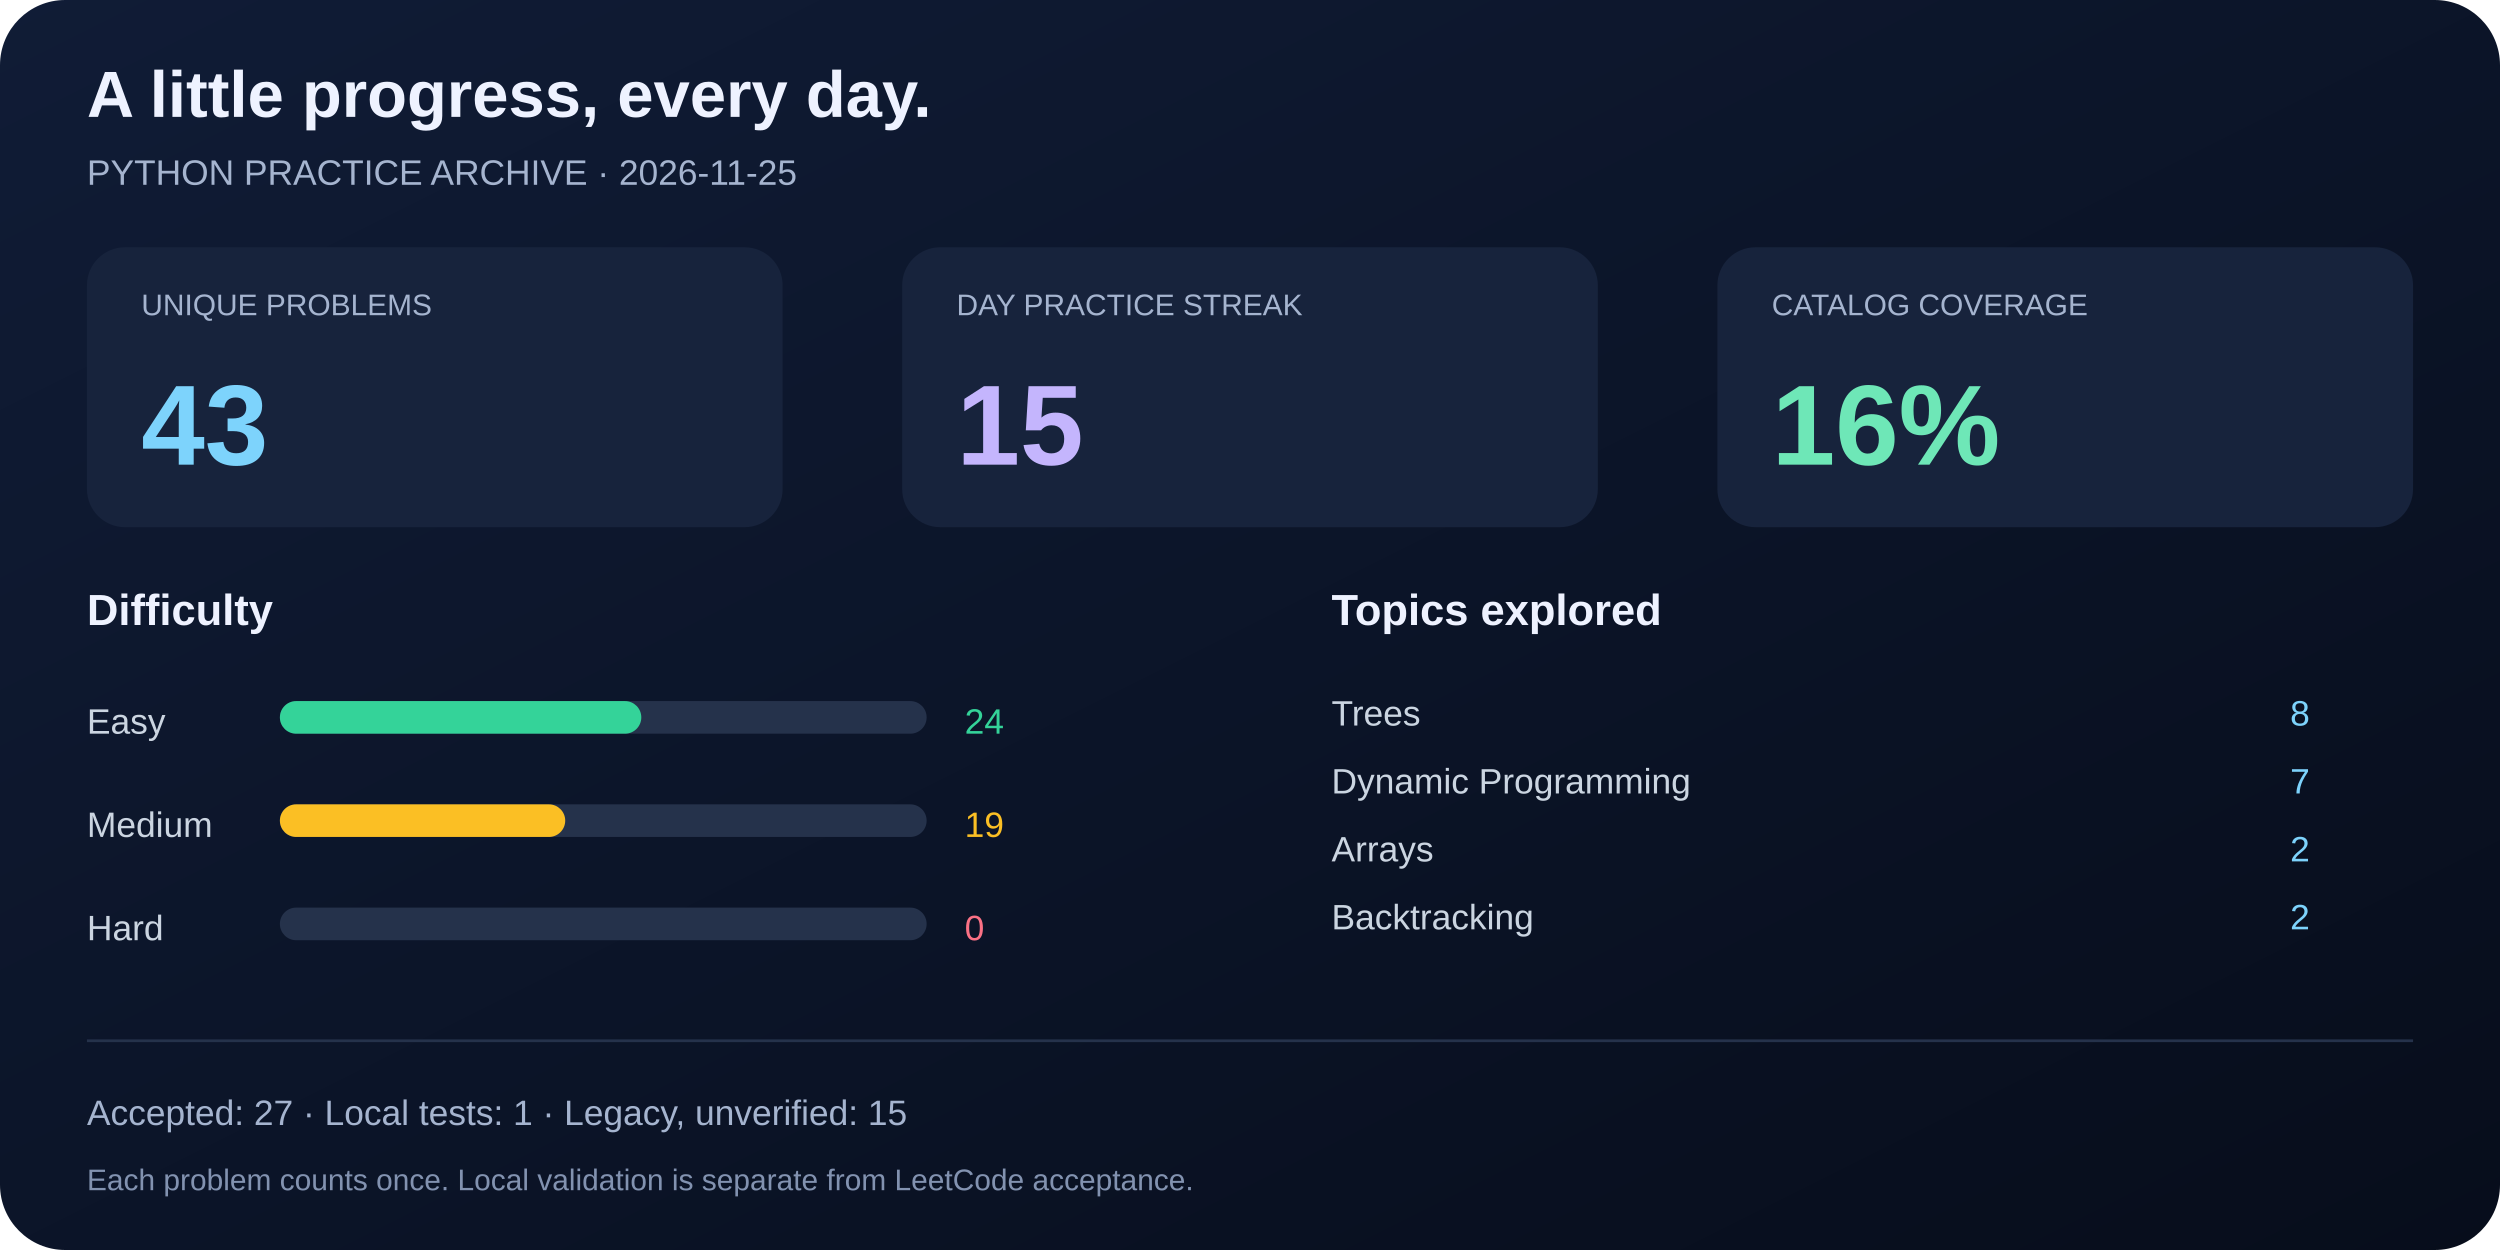
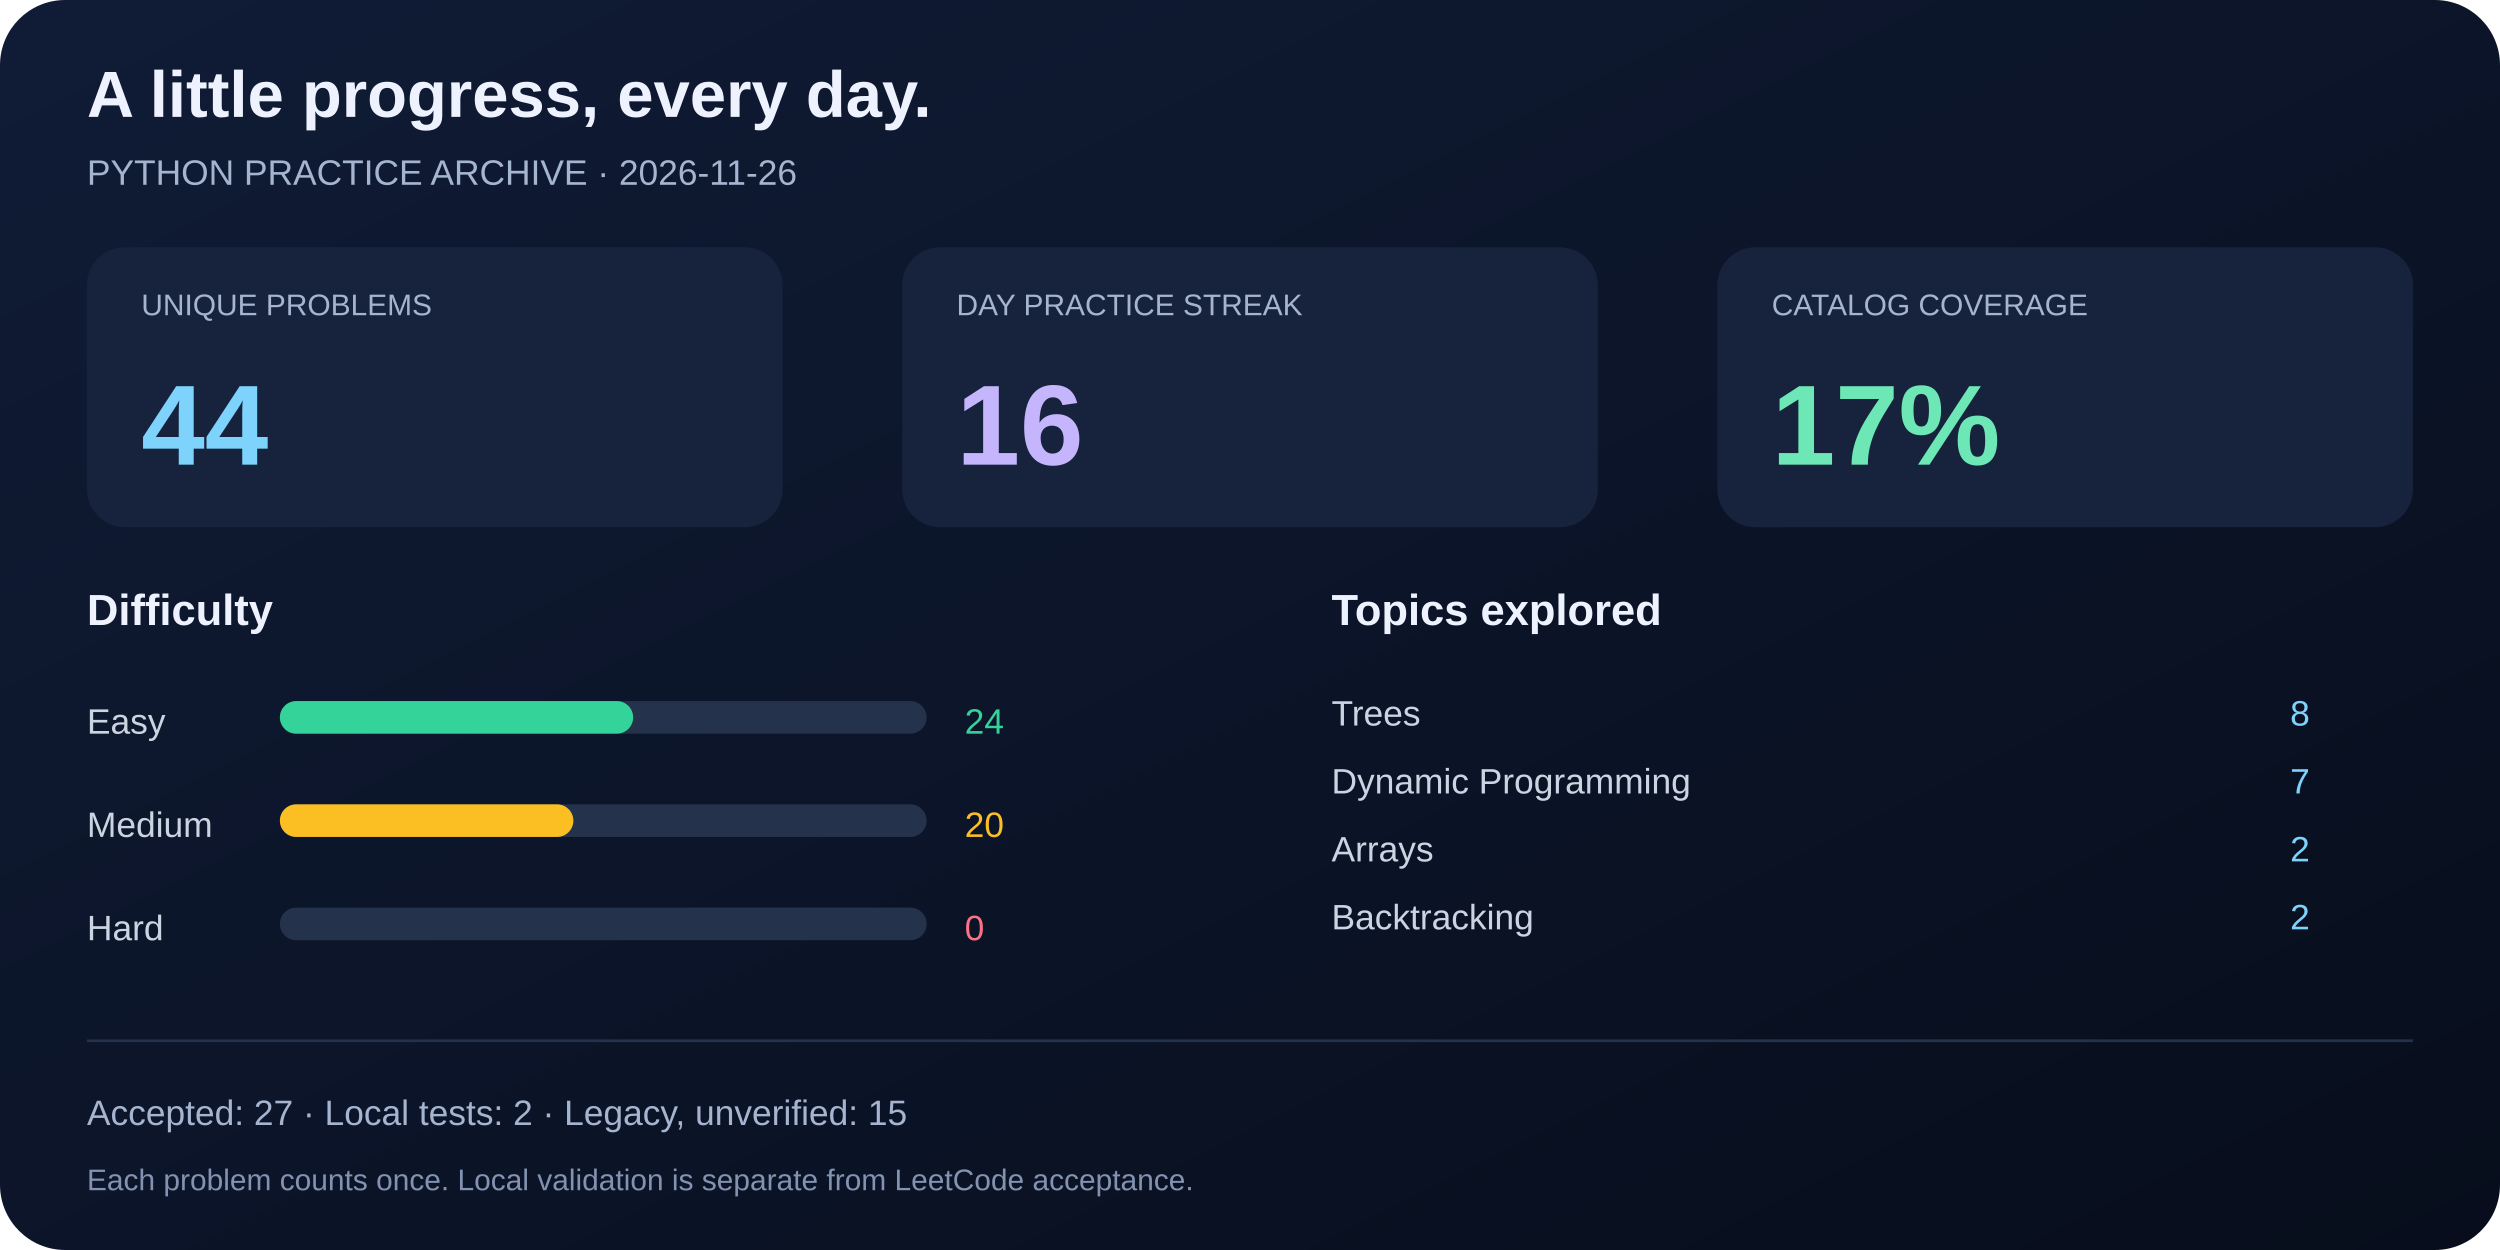
<svg xmlns="http://www.w3.org/2000/svg" width="920" height="460" viewBox="0 0 920 460" role="img" aria-labelledby="title desc">
  <defs>
    <linearGradient id="bg" x2="1" y2="1">
      <stop stop-color="#101c36" />
      <stop offset="1" stop-color="#070d1b" />
    </linearGradient>
  </defs>
  <rect width="920" height="460" rx="24" fill="url(#bg)" />
  <g font-family="Segoe UI, Arial, sans-serif" fill="#eef2ff">
    <text x="32" y="43" font-size="24" font-weight="700">A little progress, every day.</text>
-     <text x="32" y="68" font-size="13" fill="#a5b4cf">PYTHON PRACTICE ARCHIVE · 2026-11-25</text>
+     <text x="32" y="68" font-size="13" fill="#a5b4cf">PYTHON PRACTICE ARCHIVE · 2026-11-26</text>
    <rect x="32" y="91" width="256" height="103" rx="14" fill="#17233c" />
    <text x="52" y="116" font-size="11" fill="#a5b4cf">UNIQUE PROBLEMS</text>
-     <text x="52" y="171" font-size="42" font-weight="700" fill="#7dd3fc">43</text>
+     <text x="52" y="171" font-size="42" font-weight="700" fill="#7dd3fc">44</text>
    <rect x="332" y="91" width="256" height="103" rx="14" fill="#17233c" />
    <text x="352" y="116" font-size="11" fill="#a5b4cf">DAY PRACTICE STREAK</text>
-     <text x="352" y="171" font-size="42" font-weight="700" fill="#c4b5fd">15</text>
+     <text x="352" y="171" font-size="42" font-weight="700" fill="#c4b5fd">16</text>
    <rect x="632" y="91" width="256" height="103" rx="14" fill="#17233c" />
    <text x="652" y="116" font-size="11" fill="#a5b4cf">CATALOG COVERAGE</text>
-     <text x="652" y="171" font-size="42" font-weight="700" fill="#6ee7b7">16%</text>
+     <text x="652" y="171" font-size="42" font-weight="700" fill="#6ee7b7">17%</text>
    <text x="32" y="230" font-size="16" font-weight="600">Difficulty</text>
    <text x="490" y="230" font-size="16" font-weight="600">Topics explored</text>
    <text x="32" y="270" font-size="13" fill="#cbd5e1">Easy</text>
    <rect x="103" y="258" width="238" height="12" rx="6" fill="#25324b" />
-     <rect x="103" y="258" width="133" height="12" rx="6" fill="#34d399" />
+     <rect x="103" y="258" width="130" height="12" rx="6" fill="#34d399" />
    <text x="355" y="270" font-size="13" fill="#34d399">24</text>
    <text x="32" y="308" font-size="13" fill="#cbd5e1">Medium</text>
    <rect x="103" y="296" width="238" height="12" rx="6" fill="#25324b" />
-     <rect x="103" y="296" width="105" height="12" rx="6" fill="#fbbf24" />
-     <text x="355" y="308" font-size="13" fill="#fbbf24">19</text>
+     <rect x="103" y="296" width="108" height="12" rx="6" fill="#fbbf24" />
+     <text x="355" y="308" font-size="13" fill="#fbbf24">20</text>
    <text x="32" y="346" font-size="13" fill="#cbd5e1">Hard</text>
    <rect x="103" y="334" width="238" height="12" rx="6" fill="#25324b" />
    <rect x="103" y="334" width="0" height="12" rx="6" fill="#fb7185" />
    <text x="355" y="346" font-size="13" fill="#fb7185">0</text>
    <text x="490" y="267" font-size="13" fill="#cbd5e1">Trees</text>
    <text x="850" y="267" font-size="13" text-anchor="end" fill="#7dd3fc">8</text>
    <text x="490" y="292" font-size="13" fill="#cbd5e1">Dynamic Programming</text>
    <text x="850" y="292" font-size="13" text-anchor="end" fill="#7dd3fc">7</text>
    <text x="490" y="317" font-size="13" fill="#cbd5e1">Arrays</text>
    <text x="850" y="317" font-size="13" text-anchor="end" fill="#7dd3fc">2</text>
    <text x="490" y="342" font-size="13" fill="#cbd5e1">Backtracking</text>
    <text x="850" y="342" font-size="13" text-anchor="end" fill="#7dd3fc">2</text>
    <line x1="32" y1="383" x2="888" y2="383" stroke="#25324b" />
-     <text x="32" y="414" font-size="13" fill="#a5b4cf">Accepted: 27 · Local tests: 1 · Legacy, unverified: 15</text>
+     <text x="32" y="414" font-size="13" fill="#a5b4cf">Accepted: 27 · Local tests: 2 · Legacy, unverified: 15</text>
    <text x="32" y="438" font-size="11" fill="#8292b0">Each problem counts once. Local validation is separate from LeetCode acceptance.</text>
  </g>
</svg>
